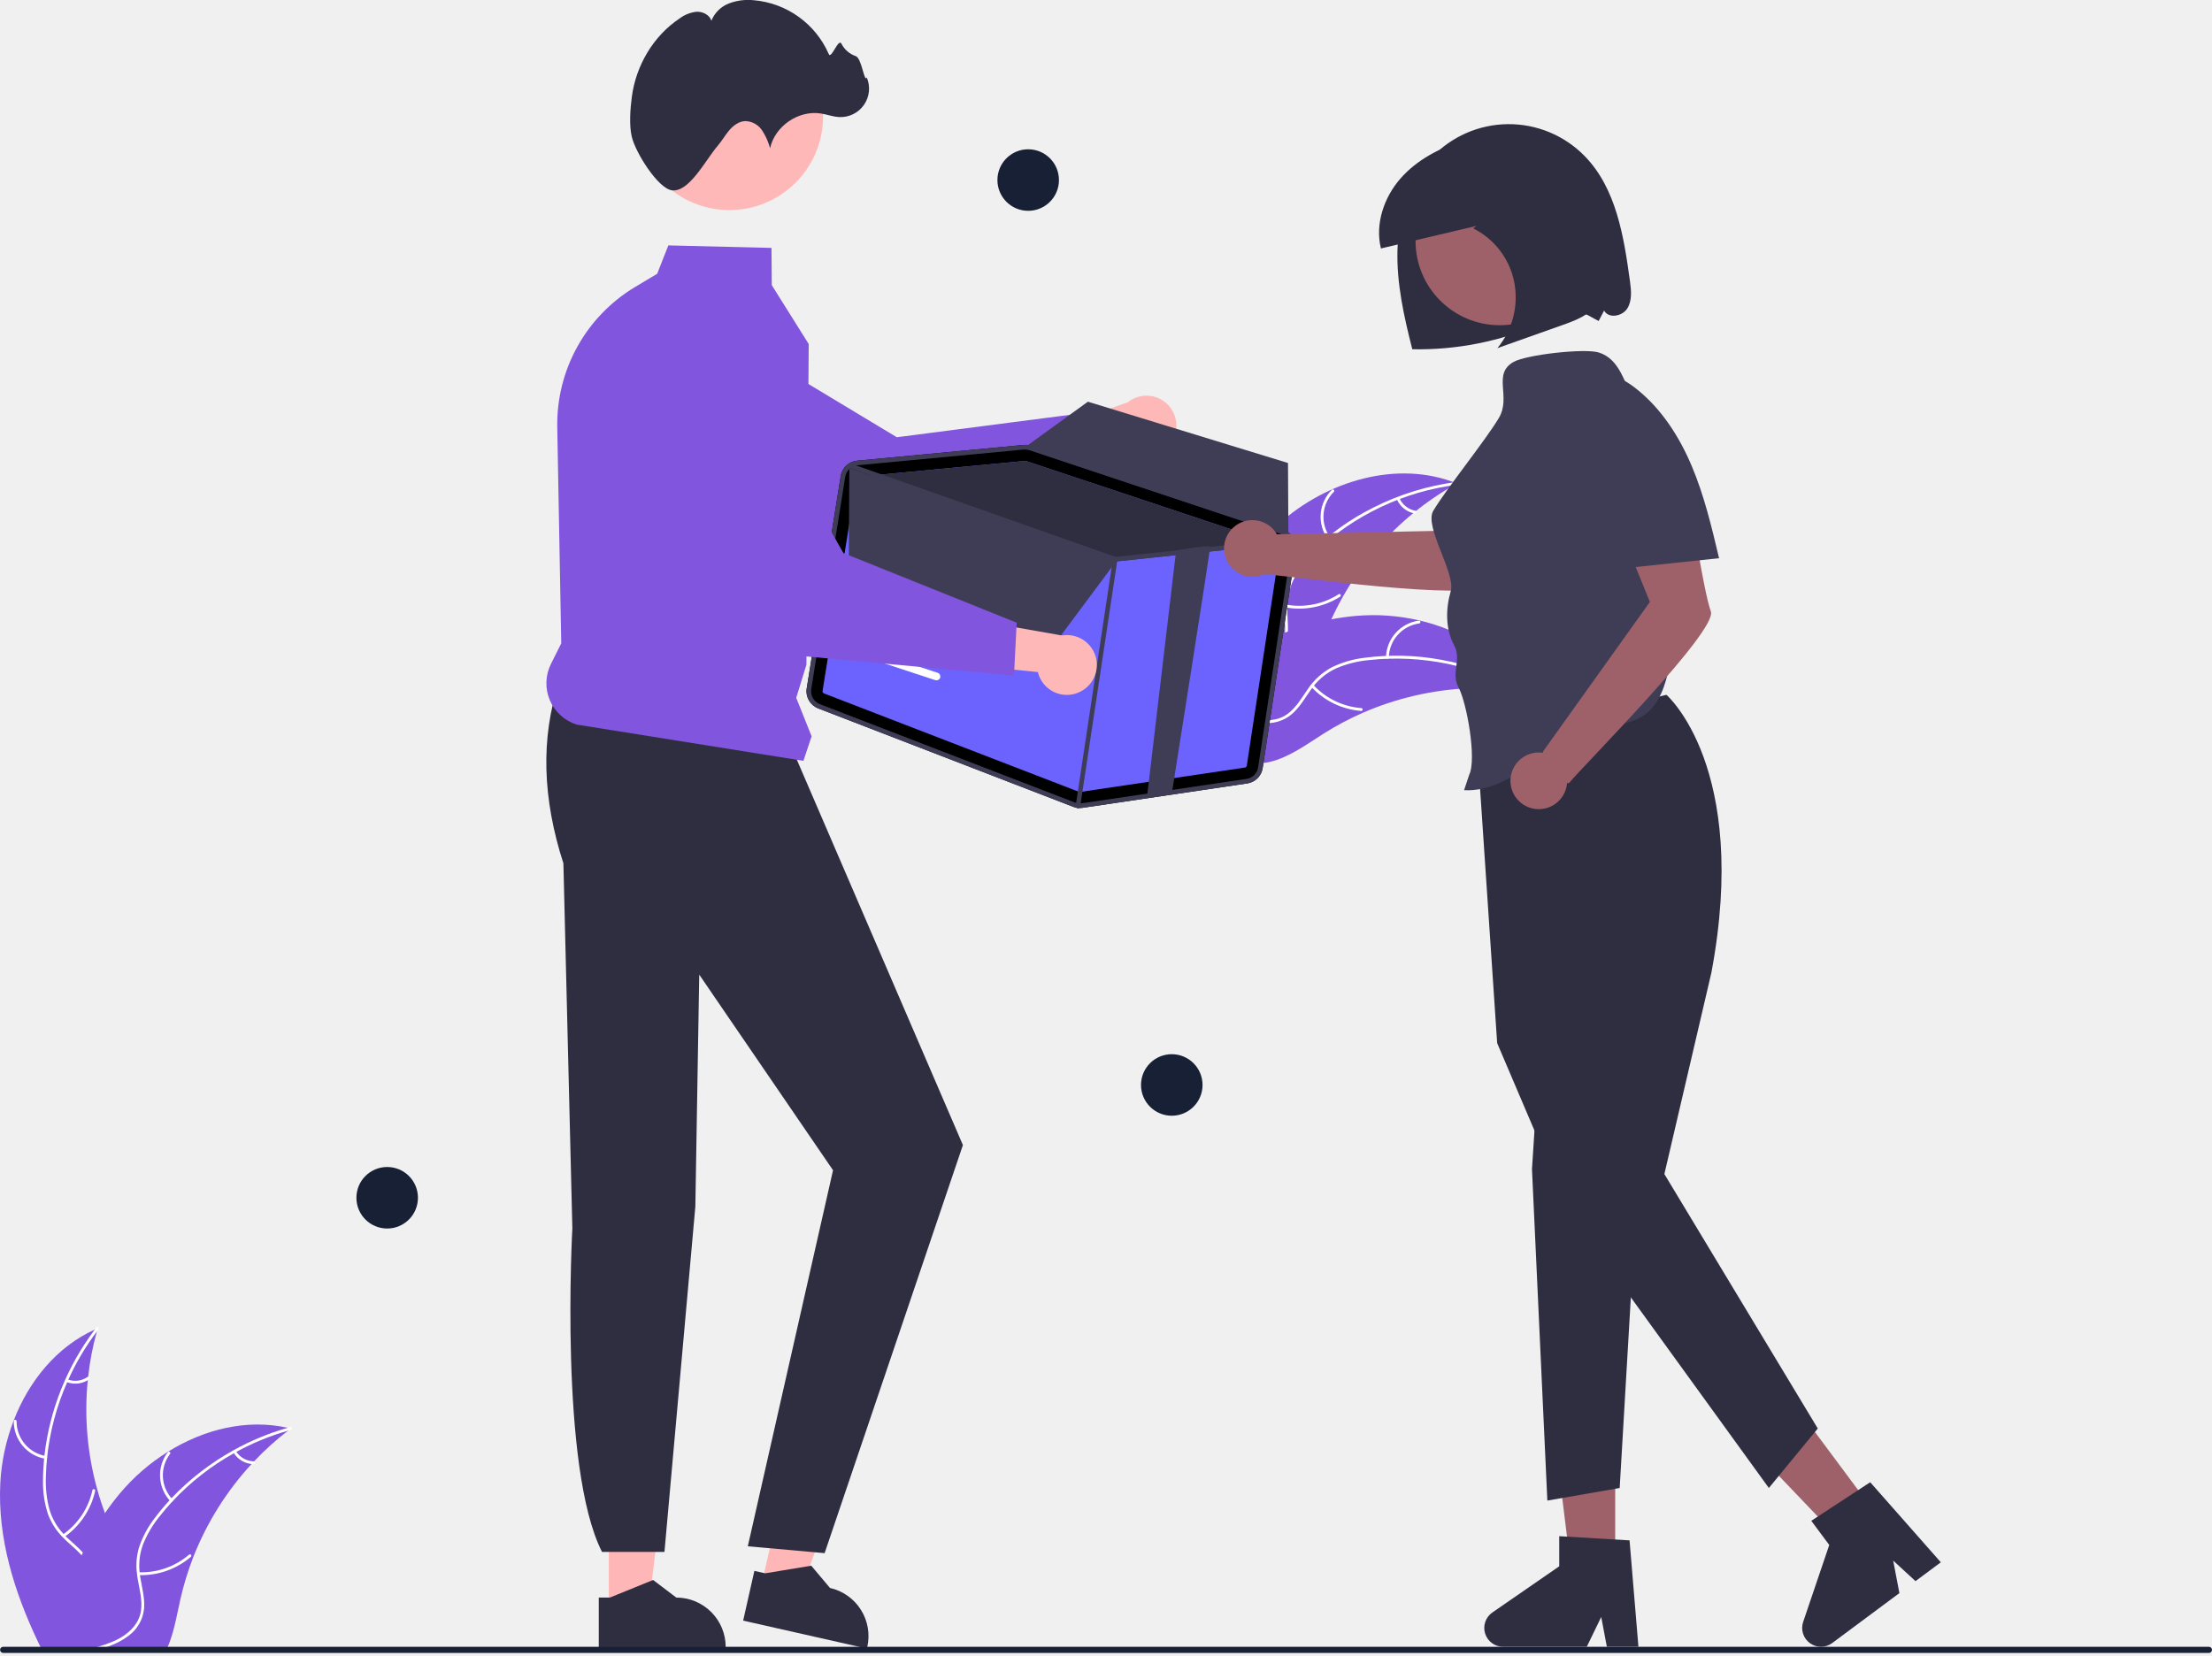
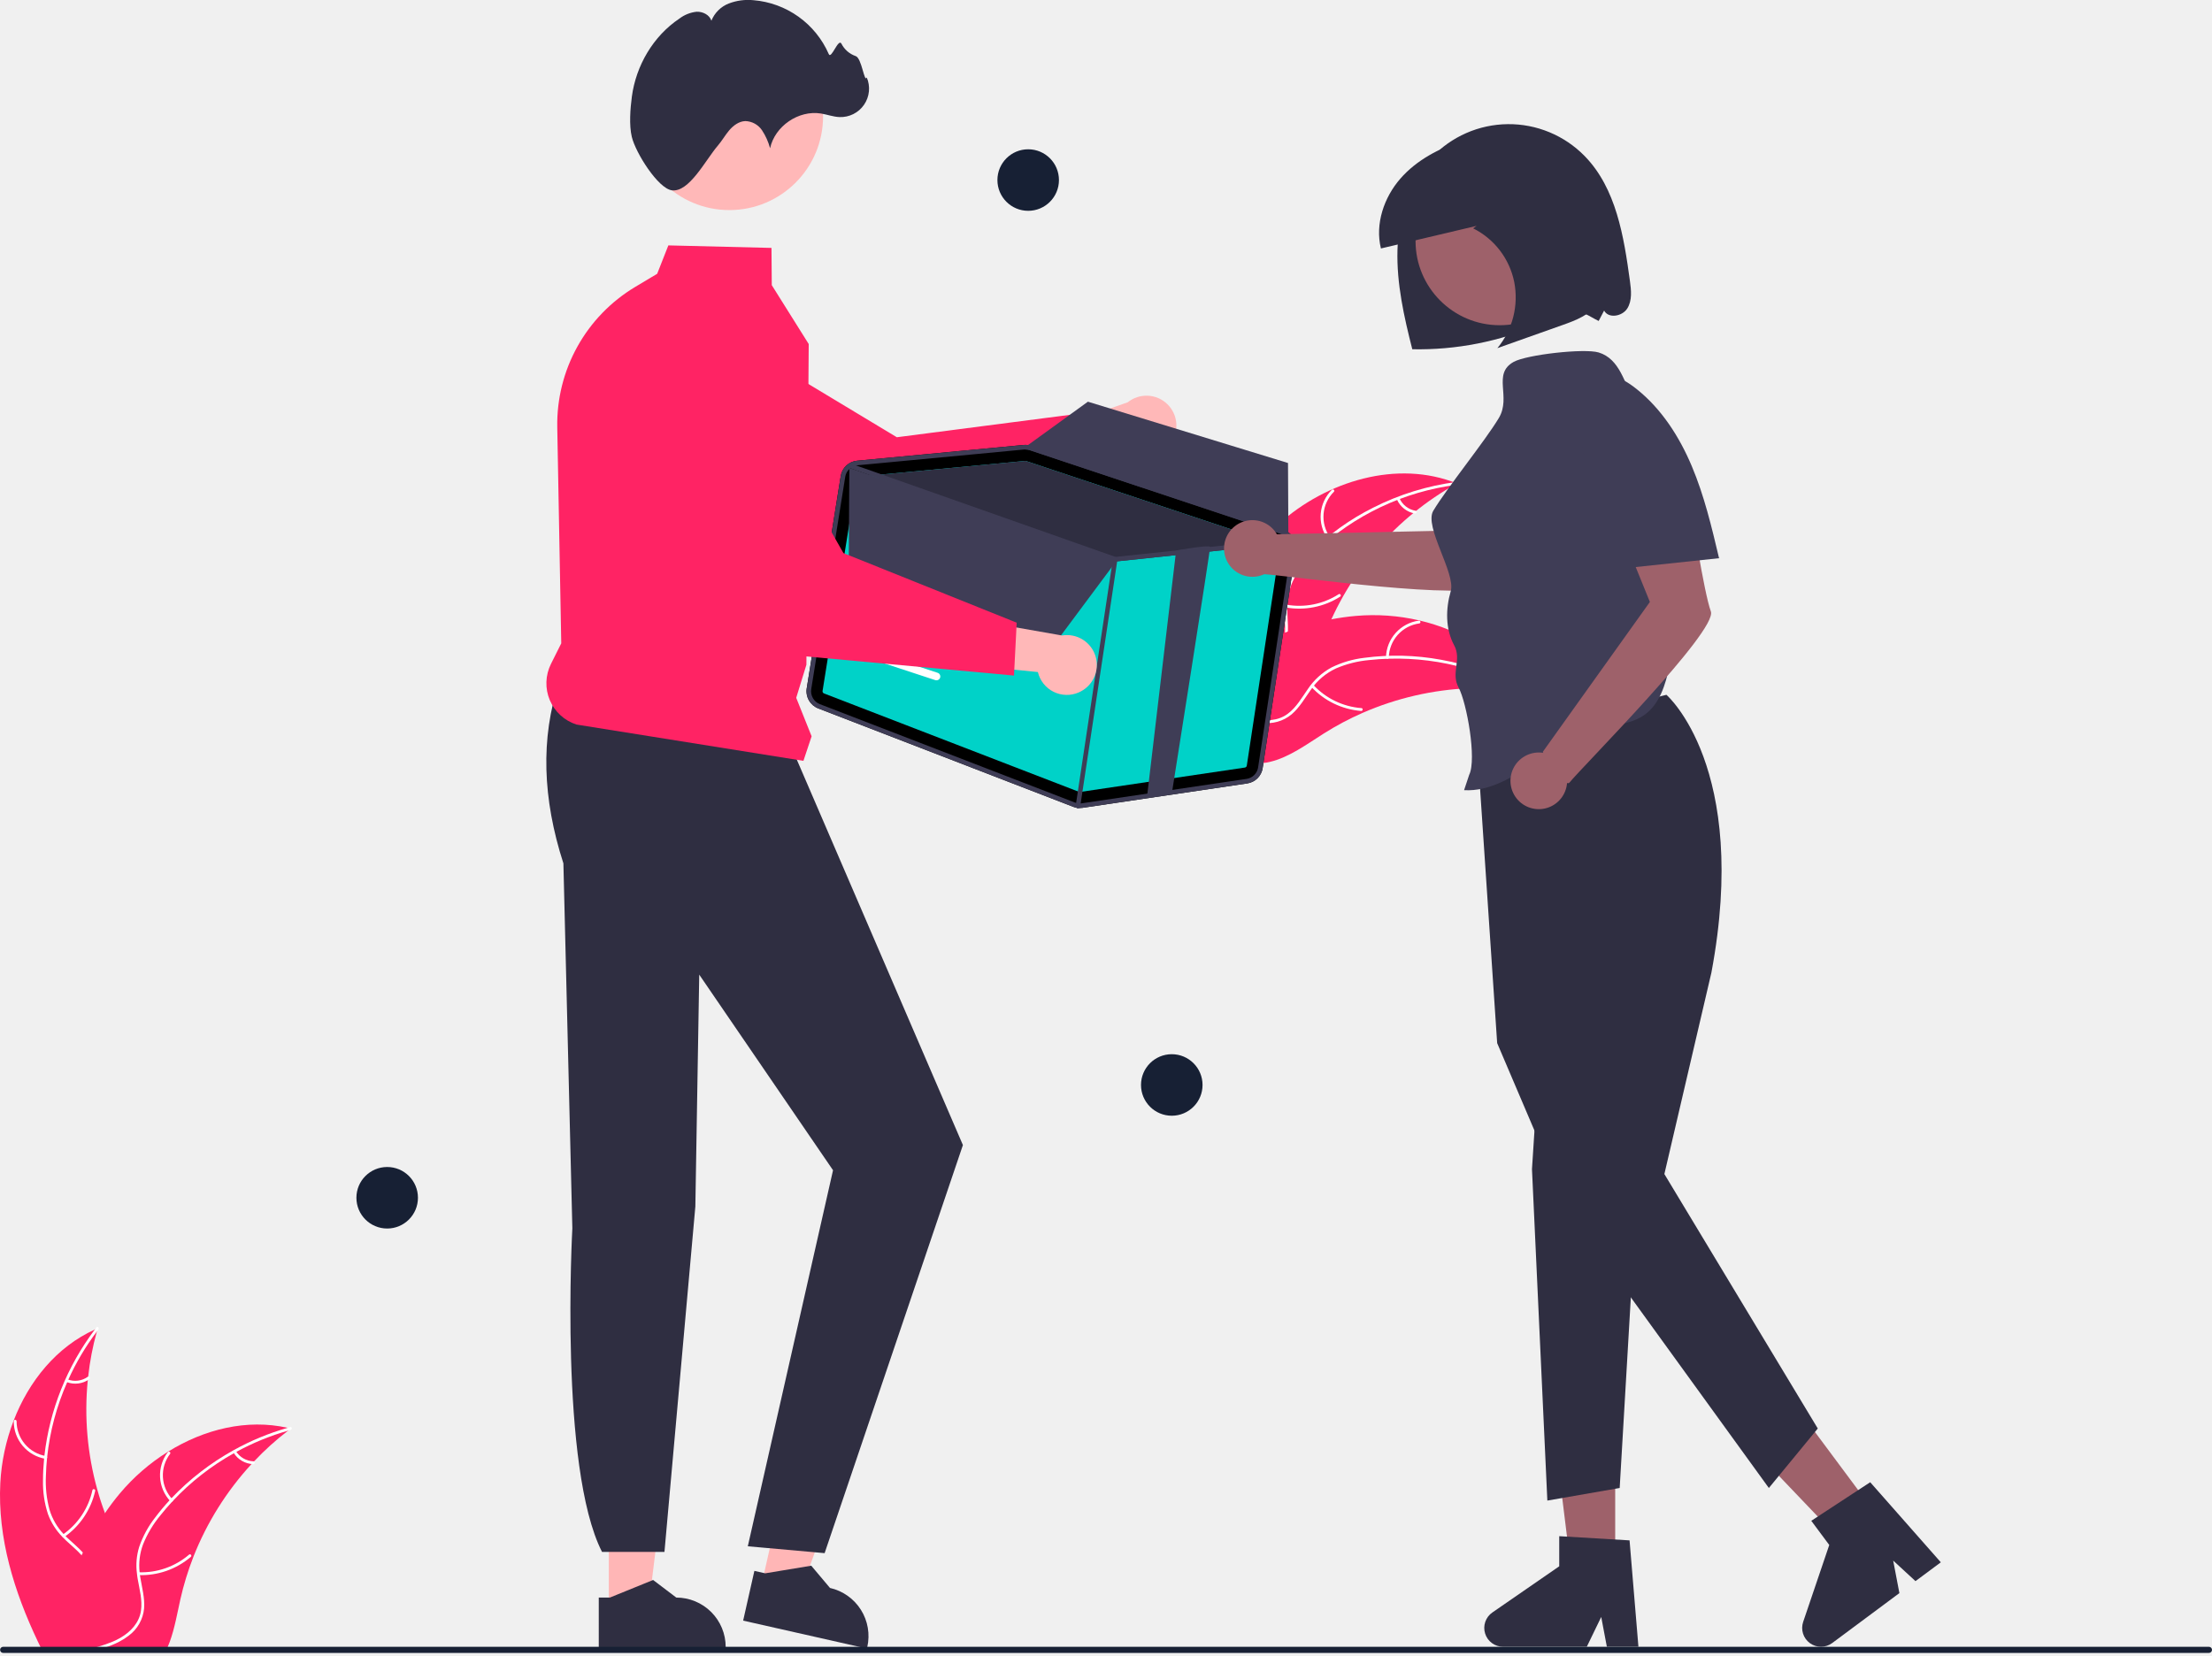
<svg xmlns="http://www.w3.org/2000/svg" width="493" height="369" viewBox="0 0 493 369" fill="none">
  <g clip-path="url(#clip0_895_7185)">
    <path d="M359.988 350.101H350.178L345.51 312.266H359.988V350.101Z" fill="#9E616A" />
    <path d="M365.164 367.097H358.129L356.873 360.456L353.657 367.097H335C334.106 367.097 333.235 366.811 332.514 366.281C331.794 365.752 331.262 365.005 330.996 364.151C330.73 363.298 330.743 362.381 331.035 361.536C331.327 360.69 331.881 359.96 332.617 359.452L347.516 349.162V342.448L363.188 343.383L365.164 367.097Z" fill="#2F2E41" />
    <path d="M418.264 337.722L410.392 343.575L384.069 315.999L395.687 307.36L418.264 337.722Z" fill="#9E616A" />
    <path d="M432.56 348.271L426.915 352.468L421.944 347.888L423.327 355.137L408.355 366.27C407.637 366.804 406.768 367.094 405.874 367.098C404.979 367.103 404.107 366.822 403.384 366.295C402.661 365.769 402.125 365.025 401.855 364.173C401.584 363.32 401.593 362.404 401.881 361.557L407.696 344.409L403.69 339.021L416.824 330.42L432.56 348.271Z" fill="#2F2E41" />
    <path d="M371.407 154.889C371.407 154.889 390.019 170.968 381.431 216.807L370.948 261.722L405.138 318.443L394.236 331.705L349.788 270.311L333.682 232.53L329.162 165.287L371.407 154.889Z" fill="#2F2E41" />
    <path d="M342.56 243.297L341.44 260.634L344.866 334.512L360.987 331.705L364.067 279.104L342.56 243.297Z" fill="#2F2E41" />
    <path d="M135.691 358.997L144.463 358.997L148.636 325.161L135.689 325.162L135.691 358.997Z" fill="#FFB6B6" />
    <path d="M133.452 356.133L135.921 356.133L145.561 352.213L150.728 356.132H150.729C153.648 356.133 156.448 357.292 158.513 359.357C160.578 361.422 161.738 364.222 161.738 367.142V367.499L133.453 367.5L133.452 356.133Z" fill="#2F2E41" />
    <path d="M169.685 353.47L178.241 355.401L189.765 323.316L177.136 320.464L169.685 353.47Z" fill="#FFB6B6" />
    <path d="M168.132 350.183L170.541 350.726L180.808 349.026L184.984 353.987L184.985 353.988C187.833 354.631 190.308 356.379 191.868 358.848C193.427 361.317 193.941 364.303 193.298 367.152L193.22 367.501L165.629 361.271L168.132 350.183Z" fill="#2F2E41" />
    <path d="M124.579 152.143C120.467 164.547 120.901 178.012 125.568 192.463L127.563 273.826C127.563 273.826 124.591 327.183 134.181 345.959H148.091L154.977 268.954L155.842 217.267L185.662 260.873L166.669 344.7L183.788 346.23L214.609 255.259L176.582 167.001L124.579 152.143Z" fill="#2F2E41" />
-     <path d="M284.985 116.811C295.625 107.224 311.449 102.403 324.723 107.779C311.107 115.339 300.603 127.471 295.071 142.029C292.958 147.652 291.193 154.125 285.995 157.135C282.761 159.008 278.738 159.099 275.112 158.195C271.485 157.291 268.161 155.478 264.883 153.684L263.95 153.663C268.138 139.967 274.346 126.398 284.985 116.811Z" fill="#8155DD" />
+     <path d="M284.985 116.811C295.625 107.224 311.449 102.403 324.723 107.779C311.107 115.339 300.603 127.471 295.071 142.029C292.958 147.652 291.193 154.125 285.995 157.135C282.761 159.008 278.738 159.099 275.112 158.195C271.485 157.291 268.161 155.478 264.883 153.684L263.95 153.663C268.138 139.967 274.346 126.398 284.985 116.811Z" fill="#FF2364" />
    <path d="M324.648 108.07C312.892 109.589 301.913 114.774 293.271 122.888C291.38 124.602 289.771 126.603 288.502 128.818C287.337 131.016 286.781 133.485 286.892 135.97C286.95 138.29 287.277 140.655 286.77 142.948C286.493 144.118 285.972 145.216 285.24 146.17C284.509 147.124 283.585 147.913 282.527 148.485C279.929 149.978 276.95 150.449 274.02 150.808C270.768 151.206 267.383 151.569 264.567 153.393C264.226 153.614 263.903 153.072 264.243 152.851C269.142 149.677 275.341 150.832 280.608 148.714C283.066 147.725 285.241 145.99 286.011 143.366C286.684 141.072 286.349 138.633 286.27 136.285C286.126 133.862 286.577 131.441 287.584 129.233C288.735 126.961 290.265 124.901 292.107 123.142C296.192 119.115 300.885 115.756 306.013 113.187C311.85 110.223 318.15 108.278 324.642 107.439C325.044 107.387 325.047 108.019 324.648 108.07Z" fill="white" />
    <path d="M295.902 120.112C294.737 118.477 294.192 116.482 294.363 114.482C294.534 112.482 295.41 110.608 296.835 109.195C297.124 108.91 297.581 109.346 297.291 109.631C295.962 110.945 295.146 112.691 294.99 114.553C294.835 116.416 295.351 118.272 296.444 119.788C296.681 120.118 296.138 120.44 295.902 120.112Z" fill="white" />
    <path d="M286.709 134.798C290.749 135.514 294.91 134.681 298.363 132.465C298.705 132.245 299.028 132.787 298.687 133.006C295.089 135.306 290.757 136.164 286.555 135.41C286.154 135.338 286.311 134.726 286.709 134.798Z" fill="white" />
    <path d="M311.902 111.058C312.221 111.784 312.715 112.42 313.34 112.908C313.966 113.397 314.702 113.722 315.484 113.855C315.886 113.922 315.729 114.534 315.33 114.467C314.467 114.316 313.653 113.956 312.961 113.418C312.269 112.88 311.72 112.181 311.36 111.382C311.32 111.309 311.309 111.224 311.329 111.144C311.35 111.063 311.4 110.994 311.469 110.949C311.541 110.906 311.627 110.894 311.708 110.914C311.789 110.935 311.859 110.986 311.902 111.058Z" fill="white" />
-     <path d="M339.34 154.013C339.088 153.978 338.837 153.943 338.581 153.912C335.195 153.463 331.777 153.289 328.362 153.393C328.098 153.397 327.831 153.405 327.567 153.416C319.343 153.755 311.253 155.617 303.709 158.908C300.708 160.221 297.811 161.76 295.044 163.512C291.222 165.931 287.271 168.859 282.998 169.846C282.554 169.954 282.103 170.034 281.649 170.086L263.997 154.803C263.974 154.748 263.948 154.697 263.925 154.642L263.192 154.064C263.329 153.963 263.472 153.862 263.609 153.762C263.688 153.703 263.771 153.648 263.849 153.59C263.903 153.552 263.957 153.514 264.004 153.477C264.022 153.464 264.04 153.451 264.054 153.443C264.1 153.405 264.148 153.376 264.19 153.342C264.992 152.775 265.799 152.212 266.611 151.654C266.614 151.65 266.614 151.65 266.622 151.649C272.769 147.337 279.407 143.769 286.395 141.02C286.604 140.941 286.817 140.858 287.035 140.786C290.182 139.615 293.42 138.704 296.715 138.062C298.521 137.716 300.343 137.461 302.174 137.299C306.907 136.89 311.675 137.228 316.302 138.3C325.528 140.439 333.966 145.505 338.964 153.405C339.092 153.608 339.216 153.806 339.34 154.013Z" fill="#8155DD" />
+     <path d="M339.34 154.013C339.088 153.978 338.837 153.943 338.581 153.912C335.195 153.463 331.777 153.289 328.362 153.393C328.098 153.397 327.831 153.405 327.567 153.416C319.343 153.755 311.253 155.617 303.709 158.908C300.708 160.221 297.811 161.76 295.044 163.512C291.222 165.931 287.271 168.859 282.998 169.846C282.554 169.954 282.103 170.034 281.649 170.086L263.997 154.803C263.974 154.748 263.948 154.697 263.925 154.642L263.192 154.064C263.329 153.963 263.472 153.862 263.609 153.762C263.688 153.703 263.771 153.648 263.849 153.59C263.903 153.552 263.957 153.514 264.004 153.477C264.022 153.464 264.04 153.451 264.054 153.443C264.1 153.405 264.148 153.376 264.19 153.342C264.992 152.775 265.799 152.212 266.611 151.654C266.614 151.65 266.614 151.65 266.622 151.649C272.769 147.337 279.407 143.769 286.395 141.02C286.604 140.941 286.817 140.858 287.035 140.786C290.182 139.615 293.42 138.704 296.715 138.062C298.521 137.716 300.343 137.461 302.174 137.299C306.907 136.89 311.675 137.228 316.302 138.3C325.528 140.439 333.966 145.505 338.964 153.405C339.092 153.608 339.216 153.806 339.34 154.013Z" fill="#FF2364" />
    <path d="M339.107 154.202C328.805 148.337 316.918 145.867 305.132 147.143C302.59 147.373 300.101 148.001 297.754 149.006C295.501 150.059 293.57 151.696 292.163 153.748C290.812 155.634 289.649 157.72 287.864 159.245C286.938 160.012 285.861 160.575 284.703 160.897C283.545 161.218 282.331 161.291 281.143 161.111C278.17 160.74 275.507 159.322 272.952 157.845C270.115 156.204 267.194 154.456 263.847 154.218C263.442 154.189 263.51 153.561 263.915 153.59C269.738 154.005 273.992 158.659 279.473 160.139C282.031 160.83 284.812 160.754 287.006 159.122C288.925 157.696 290.126 155.546 291.477 153.624C292.82 151.603 294.638 149.941 296.771 148.785C299.059 147.663 301.52 146.94 304.05 146.644C309.736 145.889 315.505 146.032 321.147 147.068C327.592 148.215 333.793 150.457 339.482 153.695C339.834 153.896 339.456 154.402 339.107 154.202Z" fill="white" />
    <path d="M308.903 146.509C308.958 144.502 309.724 142.581 311.064 141.087C312.405 139.593 314.232 138.624 316.221 138.354C316.624 138.3 316.726 138.923 316.322 138.977C314.47 139.225 312.767 140.128 311.522 141.521C310.277 142.915 309.571 144.708 309.531 146.577C309.522 146.983 308.894 146.912 308.903 146.509Z" fill="white" />
    <path d="M292.722 152.701C295.516 155.705 299.341 157.545 303.432 157.854C303.837 157.885 303.769 158.512 303.364 158.482C299.107 158.152 295.131 156.229 292.23 153.096C291.954 152.798 292.447 152.404 292.722 152.701Z" fill="white" />
    <path d="M327.13 148.913C326.947 149.685 326.959 150.49 327.164 151.257C327.37 152.023 327.762 152.726 328.306 153.303C328.586 153.598 328.093 153.992 327.815 153.699C327.216 153.058 326.784 152.281 326.555 151.435C326.326 150.589 326.308 149.7 326.503 148.845C326.514 148.763 326.557 148.688 326.621 148.637C326.686 148.585 326.768 148.559 326.85 148.565C326.933 148.575 327.009 148.617 327.062 148.682C327.114 148.747 327.139 148.83 327.13 148.913Z" fill="white" />
-     <path d="M29.301 358.383C28.472 361.491 26.295 364.08 23.666 365.966C23.237 366.275 22.797 366.56 22.352 366.829C22.215 366.909 22.077 366.995 21.934 367.069C21.78 367.16 21.626 367.246 21.472 367.326H9.111C8.888 366.875 8.671 366.417 8.454 365.966C3.156 354.834 -0.564 342.822 0.07 330.587C0.322 325.841 1.319 321.165 3.025 316.729C6.419 307.889 12.614 300.237 21.134 296.385C21.346 296.288 21.569 296.191 21.786 296.099C21.717 296.345 21.649 296.585 21.58 296.831C20.666 300.124 20.02 303.486 19.649 306.883C19.614 307.146 19.586 307.409 19.563 307.677C18.751 315.87 19.472 324.143 21.689 332.073C21.694 332.09 21.7 332.113 21.706 332.13C22.192 333.884 22.756 335.612 23.397 337.313C23.9 338.656 24.443 339.982 25.038 341.285C27.518 346.754 30.843 352.582 29.301 358.383Z" fill="#8155DD" />
+     <path d="M29.301 358.383C28.472 361.491 26.295 364.08 23.666 365.966C23.237 366.275 22.797 366.56 22.352 366.829C22.215 366.909 22.077 366.995 21.934 367.069C21.78 367.16 21.626 367.246 21.472 367.326H9.111C8.888 366.875 8.671 366.417 8.454 365.966C3.156 354.834 -0.564 342.822 0.07 330.587C0.322 325.841 1.319 321.165 3.025 316.729C6.419 307.889 12.614 300.237 21.134 296.385C21.346 296.288 21.569 296.191 21.786 296.099C21.717 296.345 21.649 296.585 21.58 296.831C20.666 300.124 20.02 303.486 19.649 306.883C19.614 307.146 19.586 307.409 19.563 307.677C18.751 315.87 19.472 324.143 21.689 332.073C21.694 332.09 21.7 332.113 21.706 332.13C22.192 333.884 22.756 335.612 23.397 337.313C23.9 338.656 24.443 339.982 25.038 341.285C27.518 346.754 30.843 352.582 29.301 358.383Z" fill="#FF2364" />
    <path d="M21.94 296.357C21.82 296.517 21.7 296.671 21.58 296.831C19.07 300.157 16.939 303.753 15.226 307.552C15.134 307.74 15.048 307.929 14.974 308.123C12.626 313.427 11.119 319.065 10.505 324.833C10.499 324.872 10.495 324.912 10.494 324.953C10.351 326.301 10.265 327.661 10.231 329.021C10.104 331.571 10.38 334.124 11.048 336.587C11.658 338.599 12.726 340.442 14.168 341.971C14.311 342.125 14.454 342.279 14.608 342.428C14.723 342.548 14.848 342.668 14.968 342.782C16.123 343.885 17.386 344.908 18.471 346.091C18.969 346.621 19.418 347.195 19.814 347.805C20.446 348.828 20.854 349.973 21.012 351.165C21.169 352.356 21.073 353.568 20.729 354.72C19.951 357.611 18.174 360.052 16.357 362.377C15.448 363.543 14.511 364.72 13.7 365.966C13.402 366.412 13.128 366.863 12.877 367.326H12.157C12.397 366.863 12.66 366.412 12.945 365.966C15.031 362.68 17.997 359.857 19.534 356.24C20.574 353.8 20.889 351.034 19.574 348.64C19.189 347.943 18.723 347.295 18.186 346.708C17.14 345.525 15.888 344.514 14.751 343.445C14.465 343.176 14.185 342.902 13.917 342.616C12.493 341.17 11.394 339.436 10.694 337.53C9.901 335.11 9.526 332.573 9.585 330.027C9.585 328.404 9.671 326.77 9.831 325.147C9.848 324.941 9.871 324.73 9.894 324.518C11.062 314.305 14.944 304.592 21.134 296.385C21.249 296.225 21.369 296.071 21.489 295.917C21.734 295.597 22.186 296.042 21.94 296.357Z" fill="white" />
    <path d="M10.124 325.201C8.145 324.868 6.348 323.843 5.055 322.308C3.762 320.773 3.056 318.828 3.065 316.821C3.066 316.74 3.098 316.661 3.156 316.603C3.214 316.545 3.292 316.512 3.373 316.51C3.455 316.508 3.535 316.538 3.595 316.594C3.655 316.649 3.691 316.726 3.696 316.808C3.685 318.677 4.342 320.488 5.549 321.915C6.756 323.342 8.434 324.29 10.279 324.589C10.68 324.654 10.523 325.266 10.124 325.201Z" fill="white" />
    <path d="M14.009 342.085C17.372 339.735 19.725 336.203 20.6 332.194C20.686 331.797 21.298 331.952 21.212 332.349C20.294 336.519 17.837 340.189 14.333 342.627C13.998 342.859 13.677 342.316 14.009 342.085Z" fill="white" />
    <path d="M15.036 307.485C15.775 307.773 16.574 307.873 17.362 307.776C18.149 307.679 18.9 307.388 19.547 306.929C19.878 306.693 20.2 307.237 19.871 307.471C19.153 307.975 18.324 308.295 17.454 308.404C16.584 308.513 15.701 308.408 14.882 308.097C14.802 308.074 14.734 308.021 14.692 307.95C14.649 307.879 14.635 307.794 14.653 307.713C14.674 307.632 14.726 307.563 14.798 307.52C14.869 307.477 14.955 307.465 15.036 307.485Z" fill="white" />
-     <path d="M64.812 318.455C64.612 318.609 64.406 318.764 64.206 318.924C61.493 321 58.953 323.293 56.611 325.781C56.428 325.97 56.245 326.164 56.068 326.358L56.063 326.364C50.51 332.391 46.12 339.393 43.113 347.017L43.096 347.068C43.09 347.085 43.085 347.097 43.079 347.114C41.887 350.165 40.926 353.302 40.205 356.497C39.508 359.617 38.936 362.96 37.844 365.966C37.679 366.429 37.496 366.886 37.302 367.326H11.895C11.98 366.875 12.072 366.418 12.163 365.966C13.456 359.345 15.476 352.886 18.186 346.708C18.278 346.502 18.369 346.297 18.472 346.091C19.871 343.038 21.517 340.105 23.392 337.319L23.393 337.317L23.394 337.315L23.396 337.314L23.398 337.313C24.428 335.793 25.534 334.326 26.712 332.919C29.769 329.282 33.379 326.15 37.41 323.638C37.433 323.621 37.462 323.61 37.484 323.592C45.508 318.615 55.017 316.243 64.109 318.295H64.115C64.349 318.346 64.577 318.398 64.812 318.455Z" fill="#8155DD" />
+     <path d="M64.812 318.455C64.612 318.609 64.406 318.764 64.206 318.924C61.493 321 58.953 323.293 56.611 325.781C56.428 325.97 56.245 326.164 56.068 326.358L56.063 326.364C50.51 332.391 46.12 339.393 43.113 347.017L43.096 347.068C43.09 347.085 43.085 347.097 43.079 347.114C41.887 350.165 40.926 353.302 40.205 356.497C39.508 359.617 38.936 362.96 37.844 365.966C37.679 366.429 37.496 366.886 37.302 367.326H11.895C11.98 366.875 12.072 366.418 12.163 365.966C13.456 359.345 15.476 352.886 18.186 346.708C18.278 346.502 18.369 346.297 18.472 346.091C19.871 343.038 21.517 340.105 23.392 337.319L23.393 337.317L23.394 337.315L23.396 337.314L23.398 337.313C24.428 335.793 25.534 334.326 26.712 332.919C29.769 329.282 33.379 326.15 37.41 323.638C37.433 323.621 37.462 323.61 37.484 323.592C45.508 318.615 55.017 316.243 64.109 318.295H64.115C64.349 318.346 64.577 318.398 64.812 318.455Z" fill="#FF2364" />
    <path d="M64.782 318.758C64.588 318.809 64.394 318.866 64.205 318.923C60.2 320.068 56.334 321.653 52.679 323.649C52.496 323.747 52.313 323.849 52.13 323.952C47.078 326.772 42.492 330.355 38.535 334.576C38.532 334.579 38.53 334.583 38.529 334.587C38.484 334.633 38.432 334.684 38.392 334.73C37.478 335.713 36.598 336.736 35.764 337.787C34.132 339.748 32.816 341.952 31.866 344.319C31.14 346.292 30.884 348.407 31.117 350.497C31.135 350.708 31.163 350.914 31.192 351.125C31.215 351.291 31.238 351.457 31.266 351.628C31.643 353.92 32.295 356.217 32.112 358.554C32.001 359.752 31.637 360.912 31.045 361.959C30.453 363.006 29.646 363.916 28.677 364.629C28.019 365.138 27.315 365.586 26.574 365.966C25.516 366.512 24.413 366.967 23.277 367.326H21.031C21.334 367.24 21.631 367.155 21.934 367.069C23.009 366.766 24.064 366.397 25.094 365.966C25.683 365.72 26.255 365.437 26.809 365.12C29.106 363.8 31.02 361.777 31.42 359.074C31.769 356.708 31.095 354.343 30.695 352.028C30.626 351.628 30.563 351.234 30.529 350.839C30.256 348.835 30.422 346.796 31.015 344.862C31.837 342.45 33.066 340.196 34.649 338.199C35.628 336.898 36.674 335.649 37.781 334.456C37.918 334.301 38.061 334.147 38.209 333.993C42.25 329.742 46.915 326.133 52.044 323.289H52.05C55.864 321.166 59.91 319.49 64.108 318.295H64.114C64.302 318.238 64.496 318.181 64.685 318.129C65.079 318.026 65.171 318.649 64.782 318.758Z" fill="white" />
    <path d="M37.983 334.673C36.603 333.215 35.786 331.315 35.677 329.311C35.569 327.307 36.176 325.329 37.391 323.732C37.638 323.409 38.151 323.778 37.904 324.101C36.77 325.586 36.204 327.428 36.309 329.294C36.413 331.161 37.182 332.928 38.475 334.277C38.756 334.57 38.263 334.964 37.983 334.673Z" fill="white" />
    <path d="M30.92 350.493C35.021 350.641 39.026 349.238 42.138 346.564C42.446 346.299 42.841 346.791 42.533 347.056C39.29 349.832 35.119 351.284 30.852 351.121C30.446 351.105 30.516 350.477 30.92 350.493Z" fill="white" />
    <path d="M52.572 323.485C52.989 324.16 53.566 324.721 54.253 325.117C54.94 325.514 55.715 325.734 56.508 325.757C56.915 325.768 56.844 326.395 56.44 326.385C55.564 326.355 54.709 326.111 53.949 325.674C53.189 325.238 52.547 324.622 52.08 323.88C52.03 323.814 52.008 323.731 52.017 323.649C52.026 323.566 52.065 323.491 52.128 323.437C52.194 323.384 52.277 323.36 52.36 323.369C52.443 323.378 52.519 323.42 52.572 323.485Z" fill="white" />
    <path d="M260.804 98.937C260.218 99.708 259.469 100.342 258.611 100.792C257.754 101.243 256.807 101.501 255.839 101.546C254.871 101.592 253.905 101.425 253.009 101.057C252.112 100.688 251.308 100.128 250.651 99.415L229.05 108.81L231.154 96.751L251.344 89.679C252.615 88.655 254.217 88.133 255.847 88.212C257.476 88.291 259.02 88.965 260.186 90.106C261.352 91.247 262.059 92.776 262.173 94.404C262.287 96.031 261.8 97.644 260.804 98.937Z" fill="#FFB8B8" />
-     <path d="M246.389 102.702L196.216 125.051L196.109 125.012L138.925 104.634C134.665 102.408 131.418 98.638 129.847 94.096C128.277 89.554 128.502 84.583 130.477 80.201C131.572 77.781 133.167 75.619 135.158 73.859C137.148 72.099 139.488 70.781 142.025 69.99C144.562 69.2 147.237 68.956 149.875 69.275C152.512 69.593 155.053 70.466 157.329 71.837L199.884 97.472L241.15 92.124L246.389 102.702Z" fill="#8155DD" />
+     <path d="M246.389 102.702L196.216 125.051L196.109 125.012L138.925 104.634C134.665 102.408 131.418 98.638 129.847 94.096C128.277 89.554 128.502 84.583 130.477 80.201C131.572 77.781 133.167 75.619 135.158 73.859C137.148 72.099 139.488 70.781 142.025 69.99C144.562 69.2 147.237 68.956 149.875 69.275C152.512 69.593 155.053 70.466 157.329 71.837L199.884 97.472L241.15 92.124L246.389 102.702Z" fill="#FF2364" />
    <path d="M493 367.789C493 367.878 492.982 367.967 492.948 368.049C492.914 368.132 492.864 368.207 492.801 368.27C492.738 368.334 492.663 368.384 492.58 368.418C492.497 368.452 492.409 368.469 492.319 368.469H0.699C0.518 368.469 0.345 368.397 0.218 368.27C0.09 368.142 0.019 367.969 0.019 367.789C0.019 367.609 0.09 367.436 0.218 367.308C0.345 367.181 0.518 367.109 0.699 367.109H492.319C492.409 367.109 492.497 367.126 492.58 367.16C492.663 367.194 492.738 367.244 492.801 367.307C492.864 367.371 492.914 367.446 492.948 367.528C492.982 367.611 493 367.7 493 367.789Z" fill="#172034" />
-     <path d="M179.063 169.607L128.486 161.517C127.159 161.092 125.94 160.385 124.913 159.445C123.885 158.505 123.073 157.353 122.533 156.069C121.992 154.786 121.736 153.4 121.782 152.008C121.827 150.616 122.173 149.25 122.796 148.004L125.09 143.416L124.199 95.216C124.092 88.946 125.637 82.758 128.681 77.276C131.724 71.793 136.157 67.209 141.535 63.983L146.467 61.034L148.96 54.704L171.944 55.265L172.011 63.567L180.242 76.692L180.242 76.747L179.726 148.187L177.457 155.559L180.887 164.135L179.063 169.607Z" fill="#8155DD" />
+     <path d="M179.063 169.607L128.486 161.517C127.159 161.092 125.94 160.385 124.913 159.445C123.885 158.505 123.073 157.353 122.533 156.069C121.992 154.786 121.736 153.4 121.782 152.008C121.827 150.616 122.173 149.25 122.796 148.004L125.09 143.416L124.199 95.216C124.092 88.946 125.637 82.758 128.681 77.276C131.724 71.793 136.157 67.209 141.535 63.983L146.467 61.034L148.96 54.704L171.944 55.265L172.011 63.567L180.242 76.692L180.242 76.747L179.726 148.187L177.457 155.559L180.887 164.135L179.063 169.607Z" fill="#FF2364" />
    <path d="M162.557 46.833C174.091 46.833 183.441 37.483 183.441 25.95C183.441 14.416 174.091 5.066 162.557 5.066C151.024 5.066 141.674 14.416 141.674 25.95C141.674 37.483 151.024 46.833 162.557 46.833Z" fill="#FFB8B8" />
    <path d="M140.811 30.503C140.188 27.879 140.474 24.186 140.826 21.544C141.749 14.617 145.595 8.032 151.44 4.131C152.548 3.29 153.865 2.766 155.248 2.618C156.631 2.56 158.13 3.3 158.554 4.617C158.902 3.748 159.425 2.959 160.09 2.3C160.755 1.64 161.548 1.124 162.42 0.783C164.172 0.112 166.057 -0.142 167.924 0.042C171.543 0.34 175.014 1.613 177.968 3.725C180.922 5.836 183.25 8.709 184.704 12.037C185.261 13.362 186.819 8.467 187.526 9.719C188.176 11.021 189.309 12.016 190.683 12.493C192.068 12.879 192.63 18.585 193.175 17.254C193.598 18.237 193.765 19.312 193.661 20.377C193.557 21.442 193.185 22.464 192.579 23.346C191.974 24.229 191.155 24.944 190.199 25.425C189.243 25.906 188.181 26.138 187.112 26.098C185.702 26.045 184.354 25.526 182.962 25.303C177.981 24.505 172.698 28.117 171.633 33.047C171.252 31.621 170.643 30.266 169.83 29.035C169.417 28.422 168.864 27.917 168.217 27.561C167.569 27.206 166.846 27.01 166.108 26.99C164.691 27.043 163.446 27.969 162.526 29.049C161.607 30.128 160.916 31.388 159.99 32.461C157.273 35.612 153.597 42.959 149.724 42.423C146.668 42 141.661 34.085 140.811 30.503Z" fill="#2F2E41" />
    <path d="M288.795 122.601C288.942 121.649 288.746 120.676 288.243 119.855C287.74 119.033 286.963 118.416 286.048 118.113L229.809 99.382C229.27 99.202 228.699 99.136 228.133 99.19L214.037 100.523L205.949 101.29L191.023 102.701C190.122 102.787 189.275 103.17 188.614 103.789C187.954 104.409 187.518 105.23 187.375 106.124L179.797 153.462C179.653 154.385 179.829 155.33 180.295 156.14C180.761 156.95 181.489 157.577 182.359 157.917L239.186 179.852C239.452 179.956 239.729 180.03 240.012 180.074C240.424 180.141 240.843 180.144 241.255 180.083L277.975 174.641C278.841 174.516 279.643 174.115 280.263 173.497C280.883 172.879 281.288 172.078 281.417 171.213L288.795 122.601Z" fill="black" />
-     <path d="M183.648 154.582L240.473 176.516C240.556 176.548 240.646 176.559 240.735 176.546L277.449 171.105C277.558 171.09 277.659 171.04 277.737 170.962C277.815 170.885 277.865 170.784 277.881 170.675L285.264 122.063C285.281 121.944 285.256 121.823 285.193 121.721C285.131 121.619 285.034 121.541 284.921 121.502L284.543 121.374L228.679 102.775C228.653 102.766 228.627 102.76 228.6 102.756C228.557 102.748 228.513 102.746 228.469 102.75L194.087 106.003L191.359 106.259C191.247 106.271 191.142 106.319 191.06 106.396C190.978 106.473 190.923 106.575 190.905 106.686L183.328 154.023C183.309 154.138 183.331 154.257 183.389 154.359C183.447 154.46 183.538 154.539 183.648 154.582Z" fill="#6C63FF" />
+     <path d="M183.648 154.582L240.473 176.516C240.556 176.548 240.646 176.559 240.735 176.546L277.449 171.105C277.558 171.09 277.659 171.04 277.737 170.962C277.815 170.885 277.865 170.784 277.881 170.675L285.264 122.063C285.281 121.944 285.256 121.823 285.193 121.721C285.131 121.619 285.034 121.541 284.921 121.502L284.543 121.374L228.679 102.775C228.653 102.766 228.627 102.76 228.6 102.756C228.557 102.748 228.513 102.746 228.469 102.75L194.087 106.003L191.359 106.259C191.247 106.271 191.142 106.319 191.06 106.396C190.978 106.473 190.923 106.575 190.905 106.686L183.328 154.023C183.309 154.138 183.331 154.257 183.389 154.359C183.447 154.46 183.538 154.539 183.648 154.582Z" fill="#00D2C8" />
    <path d="M194.087 106.003L228.468 102.75C228.512 102.746 228.556 102.748 228.6 102.756C228.627 102.76 228.653 102.766 228.678 102.775L284.543 121.374L269.807 122.934L264.292 123.515L248.599 125.173C248.554 125.175 248.508 125.175 248.462 125.171C248.434 125.163 248.406 125.154 248.372 125.145L194.087 106.003Z" fill="#2F2E41" />
    <path d="M182.359 157.92L239.185 179.854C239.452 179.957 239.73 180.03 240.013 180.071C240.425 180.139 240.845 180.144 241.258 180.087L277.972 174.645C278.839 174.519 279.642 174.117 280.262 173.499C280.882 172.881 281.287 172.08 281.417 171.214L288.795 122.601C288.904 121.885 288.821 121.152 288.556 120.477C288.518 120.388 288.481 120.298 288.437 120.213C288.145 119.598 287.699 119.067 287.144 118.672C286.809 118.432 286.44 118.243 286.049 118.114L285.982 118.09L229.812 99.382C229.583 99.309 229.349 99.252 229.111 99.212C228.787 99.166 228.457 99.159 228.131 99.193L214.037 100.521L205.95 101.293L191.022 102.702C190.411 102.759 189.821 102.954 189.297 103.272C189.256 103.292 189.217 103.315 189.181 103.341C189.155 103.358 189.13 103.377 189.107 103.397C188.649 103.71 188.259 104.113 187.962 104.581C187.664 105.049 187.465 105.572 187.377 106.12L179.794 153.461C179.65 154.385 179.826 155.331 180.293 156.141C180.759 156.952 181.488 157.579 182.359 157.92ZM188.383 106.285C188.475 105.717 188.727 105.188 189.109 104.758C189.224 104.62 189.354 104.494 189.495 104.382C189.88 104.07 190.336 103.857 190.823 103.762C190.919 103.742 191.016 103.729 191.114 103.721L216.249 101.347L228.23 100.207C228.311 100.197 228.385 100.199 228.46 100.194C228.642 100.19 228.823 100.204 229.002 100.234C229.166 100.256 229.328 100.294 229.485 100.349L285.721 119.081C285.765 119.097 285.804 119.112 285.849 119.128C286.36 119.318 286.809 119.645 287.148 120.073C287.415 120.4 287.61 120.781 287.721 121.189C287.831 121.597 287.854 122.024 287.788 122.442L280.404 171.06C280.308 171.708 280.005 172.308 279.541 172.771C279.077 173.235 278.476 173.536 277.828 173.632L241.108 179.073C240.582 179.149 240.046 179.088 239.552 178.896L182.725 156.968C182.074 156.711 181.529 156.241 181.18 155.634C180.831 155.026 180.699 154.319 180.805 153.627L188.383 106.285Z" fill="#3F3D56" />
    <path d="M188.984 103.656C189.014 103.569 189.067 103.493 189.138 103.435C189.161 103.416 189.185 103.399 189.211 103.385C189.235 103.375 189.259 103.36 189.283 103.351C189.397 103.305 189.524 103.303 189.64 103.345L190.823 103.762L248.606 124.146L262.13 122.717L269.698 121.919L285.715 120.223L287.148 120.073L287.426 120.042C287.546 120.031 287.666 120.063 287.766 120.131C287.865 120.199 287.937 120.3 287.97 120.416C287.978 120.442 287.983 120.47 287.985 120.497C287.997 120.608 287.973 120.718 287.916 120.813C287.859 120.908 287.773 120.982 287.671 121.024C287.626 121.043 287.578 121.056 287.53 121.062L285.581 121.267L269.807 122.934L264.293 123.515L248.6 125.173C248.554 125.175 248.508 125.175 248.462 125.171C248.434 125.163 248.407 125.154 248.373 125.146L189.495 104.382L189.295 104.311C189.249 104.296 189.207 104.272 189.17 104.242C189.08 104.176 189.014 104.084 188.981 103.979C188.948 103.874 188.949 103.76 188.984 103.656Z" fill="#3F3D56" />
    <path d="M240.167 180.22C240.034 180.199 239.915 180.126 239.836 180.017C239.756 179.908 239.723 179.773 239.743 179.639L248.039 124.588C248.059 124.454 248.132 124.334 248.241 124.254C248.35 124.173 248.486 124.139 248.62 124.159L248.625 124.16C248.758 124.182 248.877 124.254 248.956 124.363C249.036 124.472 249.069 124.608 249.049 124.741L240.753 179.792C240.733 179.926 240.66 180.046 240.551 180.127C240.442 180.207 240.306 180.241 240.172 180.221L240.167 180.22Z" fill="#3F3D56" />
    <path d="M261.196 176.728L255.679 177.31L262.132 122.716C262.132 122.716 269.501 121.381 269.698 121.916C269.82 122.236 261.249 176.377 261.196 176.728Z" fill="#3F3D56" />
    <path d="M189.296 104.31L189.147 129.207L233.222 146.001L249.05 124.74L189.296 104.31Z" fill="#3F3D56" />
    <path d="M287.149 120.074C286.78 119.611 286.284 119.266 285.722 119.081L229.487 100.35C229.329 100.297 229.167 100.258 229.002 100.232C228.823 100.201 228.641 100.188 228.459 100.192L228.55 99.622L229.113 99.214L242.467 89.546L287.064 103.213L287.142 118.672L287.149 120.074Z" fill="#3F3D56" />
    <path d="M191.542 144.278C191.605 144.284 191.667 144.297 191.728 144.317L208.982 149.984C209.198 150.055 209.377 150.209 209.48 150.412C209.583 150.614 209.6 150.85 209.53 151.066C209.459 151.282 209.305 151.461 209.102 151.563C208.899 151.666 208.664 151.684 208.448 151.613L191.193 145.946C190.993 145.88 190.824 145.743 190.718 145.56C190.613 145.378 190.579 145.162 190.622 144.956C190.665 144.75 190.782 144.566 190.952 144.441C191.122 144.316 191.332 144.258 191.542 144.278Z" fill="white" />
    <path d="M261.159 248.72C264.947 248.72 268.017 245.649 268.017 241.862C268.017 238.075 264.947 235.005 261.159 235.005C257.372 235.005 254.302 238.075 254.302 241.862C254.302 245.649 257.372 248.72 261.159 248.72Z" fill="#172034" />
    <path d="M86.292 273.864C90.079 273.864 93.15 270.793 93.15 267.006C93.15 263.219 90.079 260.149 86.292 260.149C82.505 260.149 79.435 263.219 79.435 267.006C79.435 270.793 82.505 273.864 86.292 273.864Z" fill="#172034" />
    <path d="M229.157 46.995C232.945 46.995 236.015 43.924 236.015 40.137C236.015 36.35 232.945 33.279 229.157 33.279C225.37 33.279 222.3 36.35 222.3 40.137C222.3 43.924 225.37 46.995 229.157 46.995Z" fill="#172034" />
    <path d="M240.408 154.363C239.519 154.749 238.556 154.936 237.588 154.91C236.619 154.884 235.668 154.645 234.801 154.212C233.934 153.778 233.173 153.16 232.572 152.401C231.97 151.641 231.542 150.759 231.318 149.816L207.881 147.448L215.613 137.958L236.683 141.662C238.292 141.391 239.945 141.719 241.328 142.584C242.711 143.45 243.728 144.793 244.187 146.358C244.646 147.924 244.515 149.604 243.819 151.079C243.122 152.554 241.908 153.723 240.408 154.363Z" fill="#FFB8B8" />
-     <path d="M225.993 150.599L171.3 145.559L171.225 145.473L131.308 99.736C128.681 95.711 127.692 90.834 128.543 86.104C129.394 81.374 132.022 77.148 135.887 74.292C138.026 72.716 140.474 71.61 143.071 71.048C145.667 70.487 148.354 70.481 150.953 71.032C153.552 71.583 156.005 72.679 158.15 74.246C160.295 75.814 162.084 77.817 163.399 80.126L187.985 123.297L226.596 138.81L225.993 150.599Z" fill="#8155DD" />
+     <path d="M225.993 150.599L171.3 145.559L171.225 145.473L131.308 99.736C128.681 95.711 127.692 90.834 128.543 86.104C129.394 81.374 132.022 77.148 135.887 74.292C138.026 72.716 140.474 71.61 143.071 71.048C145.667 70.487 148.354 70.481 150.953 71.032C153.552 71.583 156.005 72.679 158.15 74.246C160.295 75.814 162.084 77.817 163.399 80.126L187.985 123.297L226.596 138.81L225.993 150.599Z" fill="#FF2364" />
    <path d="M363.271 62.641C361.913 52.679 360.209 41.982 353.183 34.79C350.953 32.508 348.284 30.701 345.338 29.479C342.391 28.256 339.227 27.643 336.037 27.676C332.846 27.709 329.696 28.387 326.775 29.671C323.854 30.954 321.223 32.816 319.041 35.144C313.926 40.6 311.668 48.263 311.461 55.739C311.254 63.215 312.919 70.609 314.766 77.856C324.542 78.052 334.245 76.142 343.217 72.257C345.461 71.283 347.668 70.182 350.038 69.578C352.409 68.975 354.098 70.493 356.303 71.552L357.514 69.234C358.504 71.078 361.572 70.532 362.685 68.759C363.798 66.986 363.554 64.715 363.271 62.641Z" fill="#2F2E41" />
    <path d="M324.522 118.249L284.591 119.103C283.978 118.043 283.07 117.184 281.977 116.631C280.885 116.078 279.655 115.854 278.438 115.987C277.221 116.119 276.068 116.603 275.121 117.379C274.173 118.155 273.472 119.189 273.101 120.357C272.731 121.524 272.708 122.774 273.035 123.954C273.362 125.134 274.025 126.193 274.944 127.004C275.862 127.814 276.996 128.34 278.207 128.517C279.419 128.695 280.656 128.516 281.768 128.003C287.064 128.304 328.498 134.185 330.969 130.395C333.478 126.549 346.87 112.973 346.87 112.973L336.576 98.319L324.522 118.249Z" fill="#9E616A" />
    <path d="M334.253 72.499C344.615 72.499 353.014 64.099 353.014 53.737C353.014 43.376 344.615 34.976 334.253 34.976C323.892 34.976 315.492 43.376 315.492 53.737C315.492 64.099 323.892 72.499 334.253 72.499Z" fill="#9E616A" />
    <path d="M364.302 89.835C362.091 85.435 361.017 79.999 356.304 78.573C353.121 77.61 340.247 79.053 337.346 80.679C332.521 83.384 336.894 88.453 334.047 93.195C330.953 98.352 322.543 108.699 319.448 113.855C317.321 117.4 324.487 127.804 323.336 131.775C322.186 135.746 322.131 140.202 324.09 143.843C325.844 147.101 323.307 149.983 325.07 153.236C326.905 156.618 329.156 169.267 327.448 172.716L326.306 176.144C337.647 176.811 347.184 163.261 358.455 161.834C361.254 161.479 364.161 161.016 366.468 159.391C369.866 156.998 371.21 152.654 372.049 148.583C376.09 128.685 373.363 108.006 364.302 89.835Z" fill="#3F3D56" />
    <path d="M381.306 136.296C379.727 131.984 376.867 113.131 376.867 113.131L358.966 112.606L367.718 134.191L343.836 167.623C343.836 167.623 343.881 167.697 343.961 167.828C342.705 167.626 341.418 167.809 340.268 168.351C339.118 168.893 338.158 169.77 337.514 170.866C336.87 171.963 336.572 173.228 336.659 174.497C336.747 175.766 337.215 176.978 338.003 177.977C338.79 178.975 339.861 179.712 341.075 180.092C342.289 180.471 343.589 180.476 344.805 180.104C346.021 179.733 347.097 179.003 347.891 178.01C348.686 177.017 349.162 175.808 349.258 174.54C349.346 174.59 349.449 174.608 349.549 174.591C349.649 174.574 349.74 174.522 349.806 174.446C352.463 171.111 382.886 140.608 381.306 136.296Z" fill="#9E616A" />
    <path d="M383.126 124.39C381.483 117.455 379.828 110.483 377.058 103.917C374.288 97.351 370.322 91.149 364.745 86.713C362.962 85.295 360.968 84.043 358.733 83.602C356.497 83.161 353.978 83.654 352.408 85.306C349.896 87.948 350.652 92.189 351.573 95.716C354.29 106.117 357.007 116.518 359.724 126.919C367.57 126.087 375.416 125.256 383.261 124.424L383.126 124.39Z" fill="#3F3D56" />
    <path d="M357.242 56.34C356.551 51.801 355.83 47.224 354.206 42.951C352.583 38.678 349.967 34.675 346.214 32.254C340.271 28.421 332.577 29.16 325.915 31.365C320.763 33.07 315.733 35.662 312.1 39.828C308.466 43.994 306.425 49.939 307.777 55.387C314.884 53.708 321.991 52.029 329.097 50.35L328.319 50.899C330.653 52.063 332.691 53.743 334.278 55.812C335.865 57.88 336.96 60.284 337.48 62.839C337.989 65.425 337.916 68.092 337.267 70.647C336.618 73.201 335.409 75.579 333.728 77.61C338.575 75.89 343.422 74.171 348.269 72.451C351.261 71.39 354.463 70.167 356.237 67.445C358.294 64.289 357.816 60.106 357.242 56.34Z" fill="#2F2E41" />
  </g>
  <defs>
    <clipPath id="clip0_895_7185">
      <rect width="493" height="368.469" fill="white" />
    </clipPath>
  </defs>
</svg>
